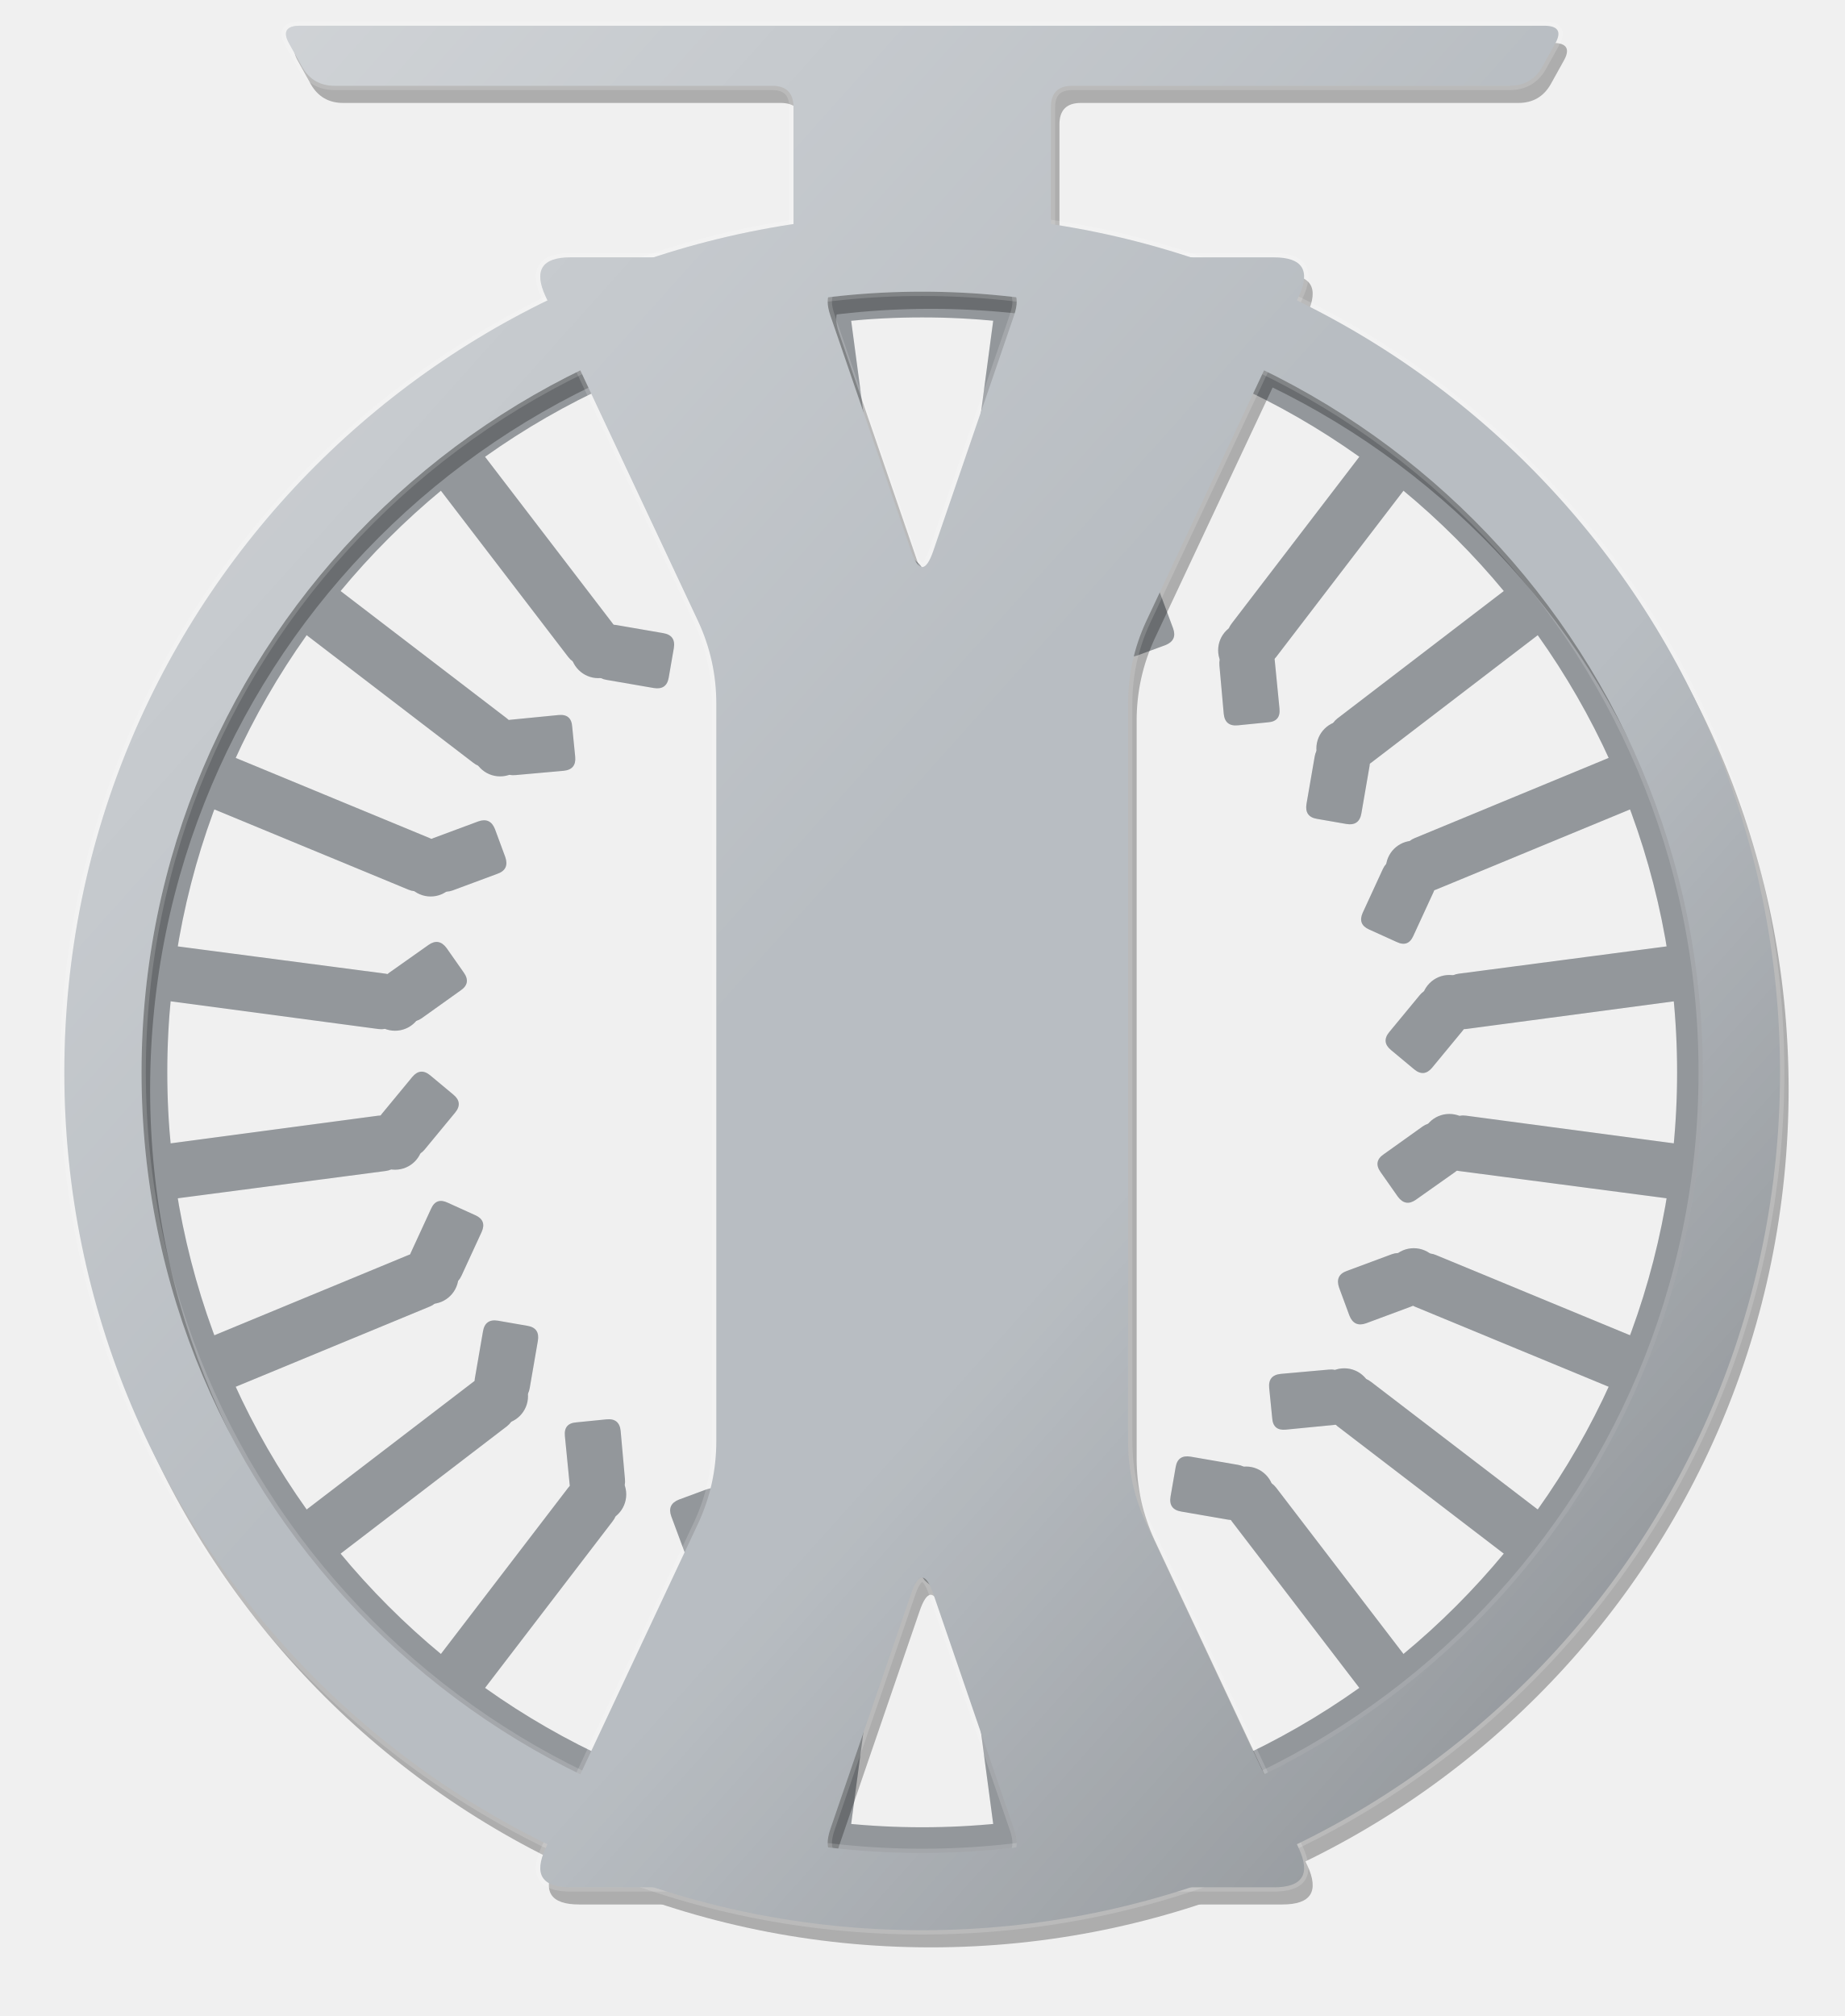
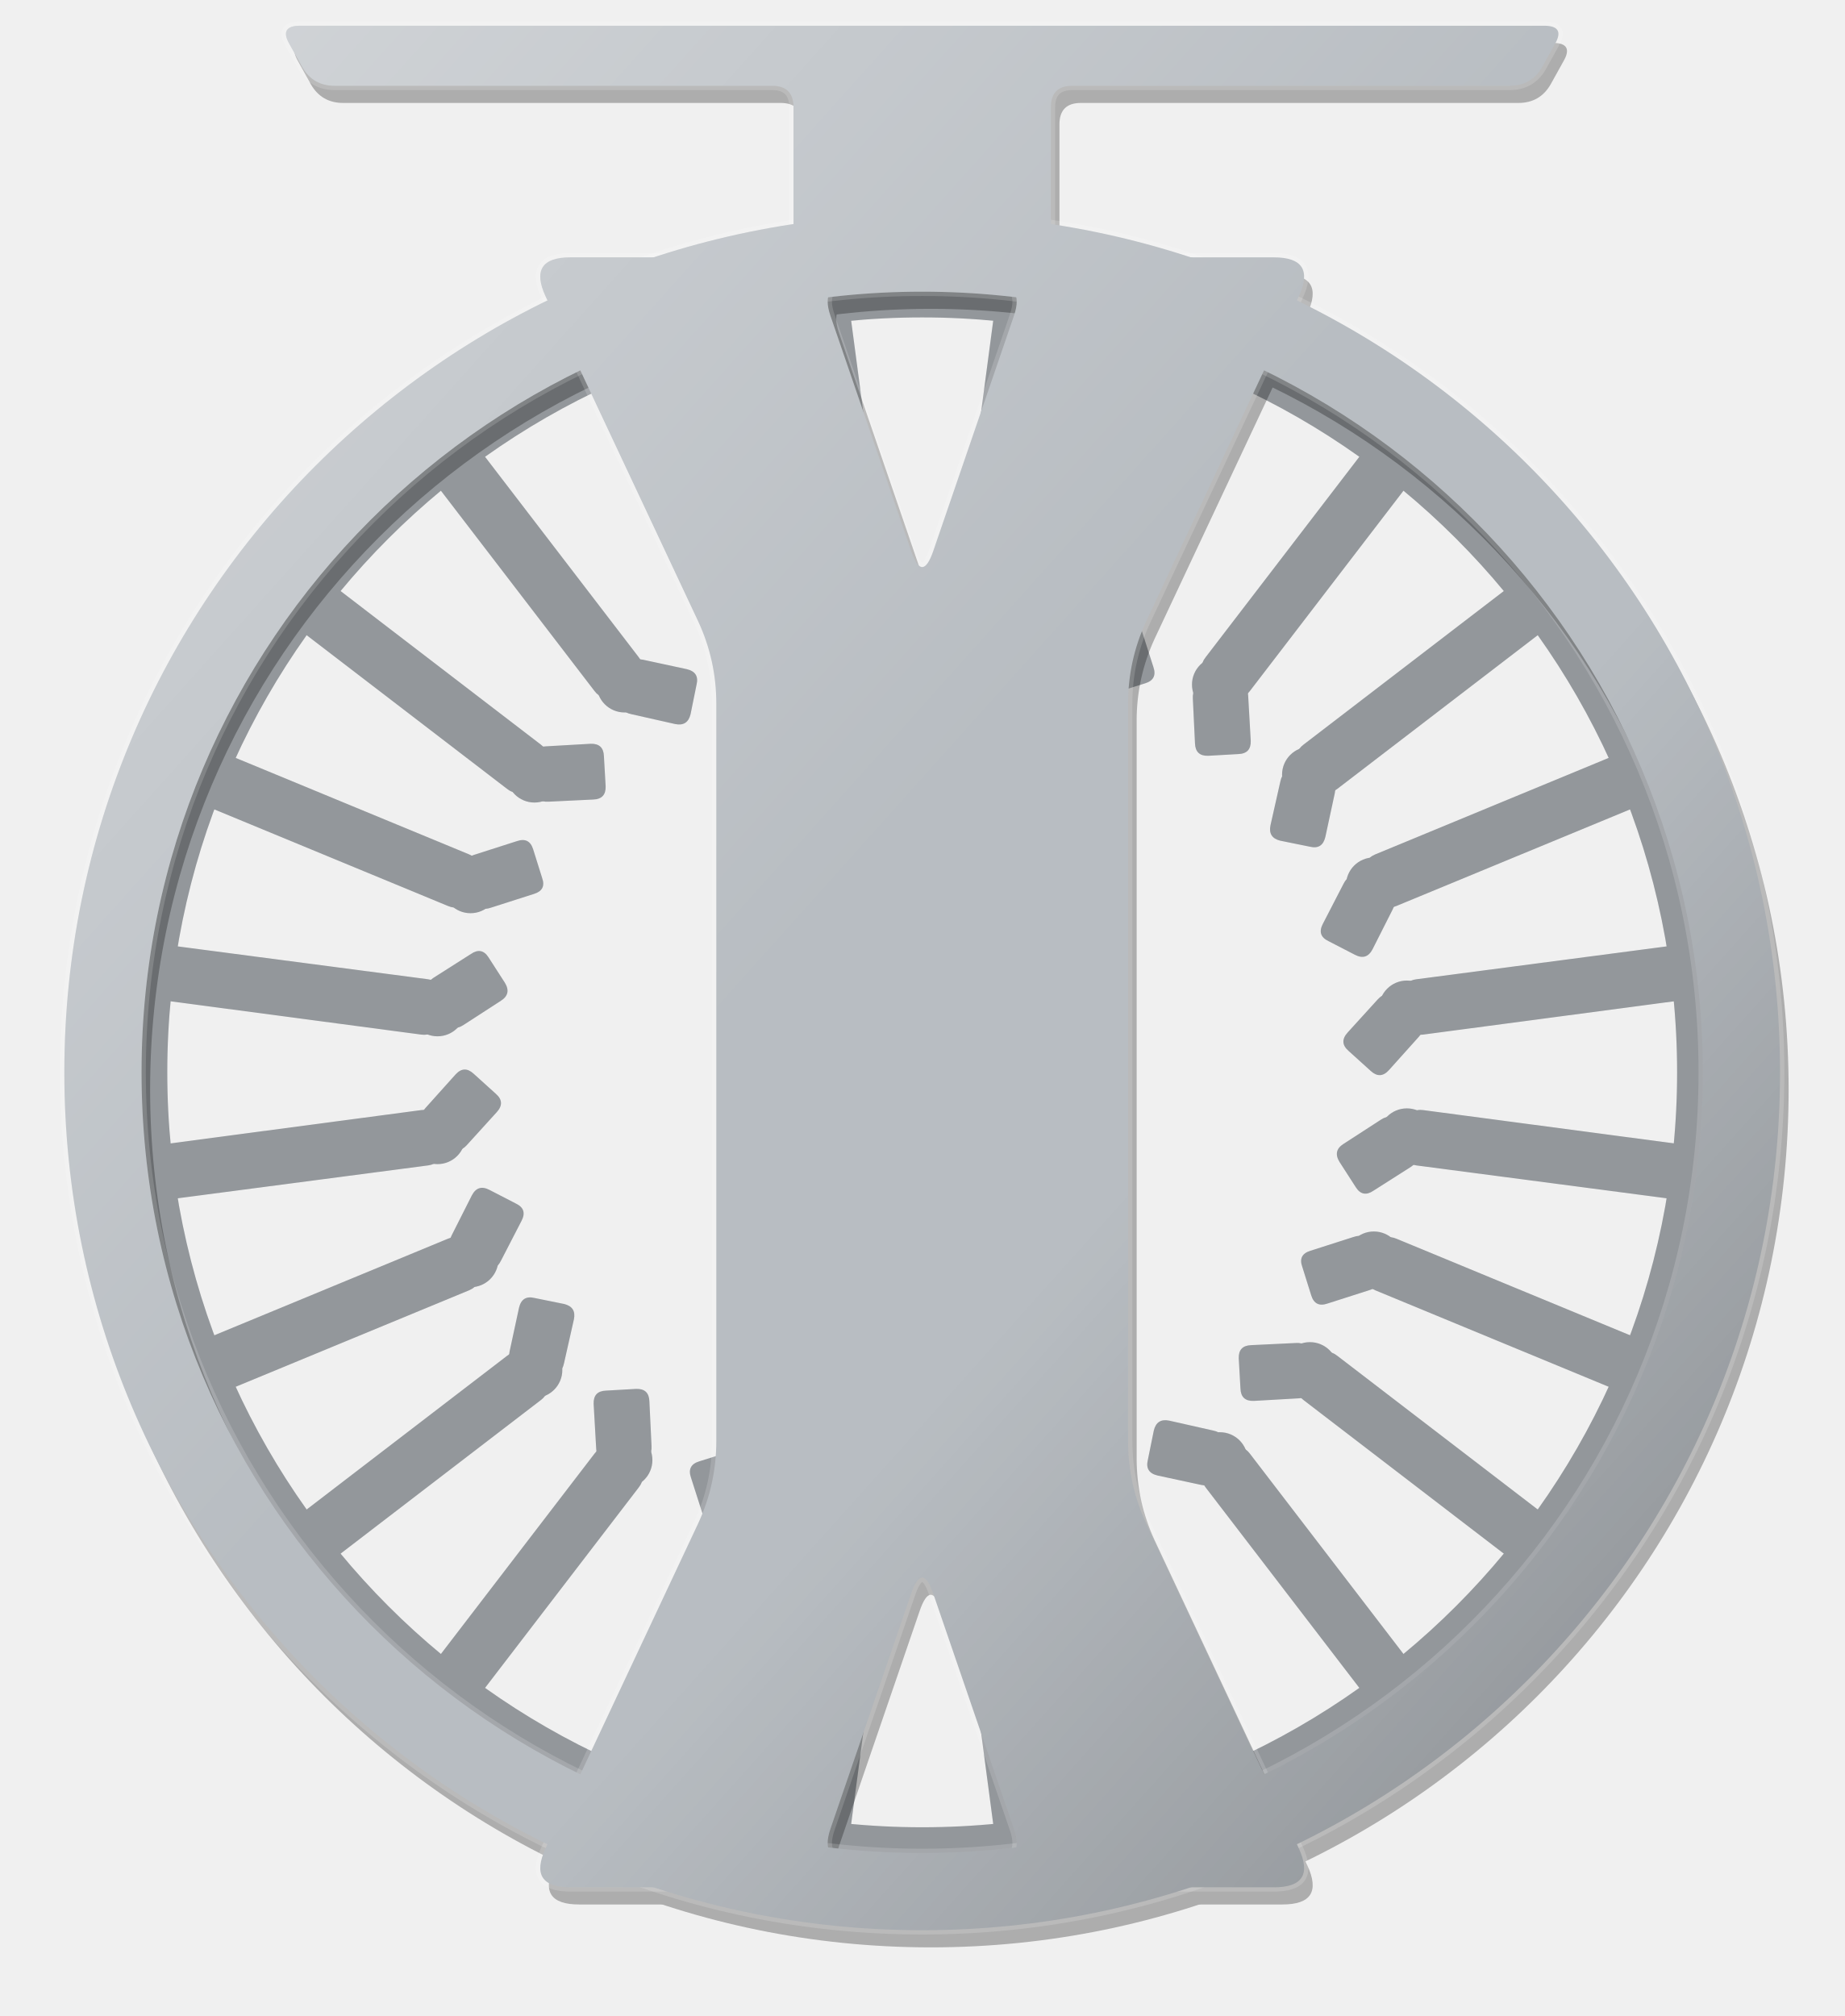
<svg xmlns="http://www.w3.org/2000/svg" viewBox="-215 -250 430 470" color="#b8bdc2">
  <defs>
    <linearGradient id="sheen" x1="0" y1="0" x2="1" y2="1">
      <stop offset="0" stop-color="#fff" stop-opacity=".4" />
      <stop offset=".45" stop-color="#fff" stop-opacity="0" />
      <stop offset=".6" stop-color="#000" stop-opacity="0" />
      <stop offset="1" stop-color="#000" stop-opacity=".3" />
    </linearGradient>
    <g id="back" fill-rule="evenodd">
      <path d="M-186 0a186 186 0 1 0 372 0a186 186 0 1 0 -372 0ZM-176 0a176 176 0 1 0 352 0a176 176 0 1 0 -352 0Z" />
-       <path d="M20 -178.9Q17.1 -179.3 16.7 -176.3L10.1 -126.8Q9.7 -123.8 12.7 -123.4L19.7 -122.5Q22.6 -122.1 23 -125.1L29.5 -174.6Q29.9 -177.6 27 -178Z" />
-       <path d="M13.3 -120.9Q10.9 -119.2 12.6 -116.7L19.1 -107.6Q20.8 -105.1 23.3 -106.9L29 -110.9Q31.4 -112.7 29.7 -115.1L23.2 -124.3Q21.5 -126.7 19 -125Z" />
-       <path d="M9.7 -122.9a6.5 6.5 0 1 0 13 0a6.5 6.5 0 1 0 -13 0Z" />
-       <path d="M65.6 -167.6Q62.9 -168.8 61.7 -166L42.6 -119.8Q41.4 -117 44.2 -115.9L50.7 -113.2Q53.5 -112.1 54.6 -114.8L73.7 -161Q74.9 -163.8 72.1 -165Z" />
-       <path d="M44.2 -113.3Q41.4 -112.3 42.4 -109.5L46.3 -99Q47.3 -96.2 50.2 -97.2L56.7 -99.6Q59.5 -100.7 58.5 -103.5L54.6 -114Q53.5 -116.8 50.7 -115.8Z" />
-       <path d="M41 -114.6a6.5 6.5 0 1 0 13 0a6.5 6.5 0 1 0 -13 0Z" />
-       <path d="M106.8 -144.9Q104.4 -146.8 102.6 -144.4L72.2 -104.7Q70.3 -102.3 72.7 -100.5L78.3 -96.2Q80.6 -94.4 82.5 -96.8L112.9 -136.5Q114.7 -138.8 112.4 -140.7Z" />
-       <path d="M72 -98Q69 -97.8 69.3 -94.8L70.3 -83.6Q70.6 -80.6 73.6 -80.9L80.6 -81.6Q83.6 -81.8 83.3 -84.8L82.2 -96Q82 -99 79 -98.7Z" />
-       <path d="M69 -98.4a6.5 6.5 0 1 0 13 0a6.5 6.5 0 1 0 -13 0Z" />
-       <path d="M140.7 -112.4Q138.8 -114.7 136.5 -112.9L96.8 -82.5Q94.4 -80.6 96.2 -78.3L100.5 -72.7Q102.3 -70.3 104.7 -72.2L144.4 -102.6Q146.8 -104.4 144.9 -106.8Z" />
-       <path d="M94.9 -76.1Q92 -76.6 91.5 -73.6L89.6 -62.6Q89.1 -59.6 92 -59.1L98.9 -57.9Q101.9 -57.4 102.4 -60.4L104.3 -71.4Q104.8 -74.4 101.8 -74.9Z" />
-       <path d="M91.9 -75.5a6.5 6.5 0 1 0 13 0a6.5 6.5 0 1 0 -13 0Z" />
-       <path d="M165 -72.1Q163.8 -74.9 161 -73.7L114.8 -54.6Q112.1 -53.5 113.2 -50.7L115.9 -44.2Q117 -41.4 119.8 -42.6L166 -61.7Q168.8 -62.9 167.6 -65.6Z" />
-       <path d="M111.4 -48.9Q108.7 -50.2 107.4 -47.4L102.7 -37.2Q101.5 -34.5 104.2 -33.3L110.6 -30.4Q113.3 -29.1 114.5 -31.8L119.2 -42Q120.5 -44.7 117.7 -46Z" />
-       <path d="M108.1 -47.5a6.5 6.5 0 1 0 13 0a6.5 6.5 0 1 0 -13 0Z" />
-       <path d="M178 -27Q177.6 -29.9 174.6 -29.5L125.1 -23Q122.1 -22.6 122.5 -19.7L123.4 -12.7Q123.8 -9.7 126.8 -10.1L176.3 -16.7Q179.3 -17.1 178.9 -20Z" />
-       <path d="M120.2 -18.4Q117.9 -20.3 116 -18L108.9 -9.4Q107 -7.1 109.3 -5.2L114.7 -0.7Q117 1.2 118.9 -1.1L126 -9.7Q127.9 -12 125.6 -14Z" />
-       <path d="M116.4 -16.2a6.5 6.5 0 1 0 13 0a6.5 6.5 0 1 0 -13 0Z" />
-       <path d="M178.9 20Q179.3 17.1 176.3 16.7L126.8 10.1Q123.8 9.7 123.4 12.7L122.5 19.7Q122.1 22.6 125.1 23L174.6 29.5Q177.6 29.9 178 27Z" />
-       <path d="M120.9 13.3Q119.2 10.9 116.7 12.6L107.6 19.1Q105.1 20.8 106.9 23.3L110.9 29Q112.7 31.4 115.1 29.7L124.3 23.2Q126.7 21.5 125 19Z" />
-       <path d="M116.4 16.2a6.5 6.5 0 1 0 13 0a6.5 6.5 0 1 0 -13 0Z" />
-       <path d="M167.6 65.6Q168.8 62.9 166 61.7L119.8 42.6Q117 41.4 115.9 44.2L113.2 50.7Q112.1 53.5 114.8 54.6L161 73.7Q163.8 74.9 165 72.1Z" />
-       <path d="M113.3 44.2Q112.3 41.4 109.5 42.4L99 46.3Q96.2 47.3 97.2 50.2L99.6 56.7Q100.7 59.5 103.5 58.5L114 54.6Q116.8 53.5 115.8 50.7Z" />
-       <path d="M108.1 47.5a6.5 6.5 0 1 0 13 0a6.5 6.5 0 1 0 -13 0Z" />
-       <path d="M144.9 106.8Q146.8 104.4 144.4 102.6L104.7 72.2Q102.3 70.3 100.5 72.7L96.2 78.3Q94.4 80.6 96.8 82.5L136.5 112.9Q138.8 114.7 140.7 112.4Z" />
-       <path d="M98 72Q97.8 69 94.8 69.3L83.6 70.3Q80.6 70.6 80.9 73.6L81.6 80.6Q81.8 83.6 84.8 83.3L96 82.2Q99 82 98.7 79Z" />
-       <path d="M91.9 75.5a6.5 6.5 0 1 0 13 0a6.5 6.5 0 1 0 -13 0Z" />
-       <path d="M112.4 140.7Q114.7 138.8 112.9 136.5L82.5 96.8Q80.6 94.4 78.3 96.2L72.7 100.5Q70.3 102.3 72.2 104.7L102.6 144.4Q104.4 146.8 106.8 144.9Z" />
-       <path d="M76.1 94.9Q76.6 92 73.6 91.5L62.6 89.6Q59.6 89.1 59.1 92L57.9 98.9Q57.4 101.9 60.4 102.4L71.4 104.3Q74.4 104.8 74.9 101.8Z" />
-       <path d="M69 98.4a6.5 6.5 0 1 0 13 0a6.5 6.5 0 1 0 -13 0Z" />
-       <path d="M72.1 165Q74.9 163.8 73.7 161L54.6 114.8Q53.5 112.1 50.7 113.2L44.2 115.9Q41.4 117 42.6 119.8L61.7 166Q62.9 168.8 65.6 167.6Z" />
-       <path d="M48.9 111.4Q50.2 108.7 47.4 107.4L37.2 102.7Q34.5 101.5 33.3 104.2L30.4 110.6Q29.1 113.3 31.8 114.5L42 119.2Q44.7 120.5 46 117.7Z" />
-       <path d="M41 114.6a6.5 6.5 0 1 0 13 0a6.5 6.5 0 1 0 -13 0Z" />
-       <path d="M27 178Q29.9 177.6 29.5 174.6L23 125.1Q22.6 122.1 19.7 122.5L12.7 123.4Q9.7 123.8 10.1 126.8L16.7 176.3Q17.1 179.3 20 178.9Z" />
-       <path d="M18.4 120.2Q20.3 117.9 18 116L9.4 108.9Q7.1 107 5.2 109.3L0.7 114.7Q-1.2 117 1.1 118.9L9.7 126Q12 127.9 14 125.6Z" />
-       <path d="M9.7 122.9a6.5 6.5 0 1 0 13 0a6.5 6.5 0 1 0 -13 0Z" />
-       <path d="M-20 178.9Q-17.1 179.3 -16.7 176.3L-10.1 126.8Q-9.7 123.8 -12.7 123.4L-19.7 122.5Q-22.6 122.1 -23 125.1L-29.5 174.6Q-29.9 177.6 -27 178Z" />
-       <path d="M-13.3 120.9Q-10.9 119.2 -12.6 116.7L-19.1 107.6Q-20.8 105.1 -23.3 106.9L-29 110.9Q-31.4 112.7 -29.7 115.1L-23.2 124.3Q-21.5 126.7 -19 125Z" />
-       <path d="M-22.7 122.9a6.5 6.5 0 1 0 13 0a6.5 6.5 0 1 0 -13 0Z" />
-       <path d="M-65.6 167.6Q-62.9 168.8 -61.7 166L-42.6 119.8Q-41.4 117 -44.2 115.9L-50.7 113.2Q-53.5 112.1 -54.6 114.8L-73.7 161Q-74.9 163.8 -72.1 165Z" />
-       <path d="M-44.2 113.3Q-41.4 112.3 -42.4 109.5L-46.3 99Q-47.3 96.2 -50.2 97.2L-56.7 99.6Q-59.5 100.7 -58.5 103.5L-54.6 114Q-53.5 116.8 -50.7 115.8Z" />
-       <path d="M-54 114.6a6.5 6.5 0 1 0 13 0a6.5 6.5 0 1 0 -13 0Z" />
-       <path d="M-106.8 144.9Q-104.4 146.8 -102.6 144.4L-72.2 104.7Q-70.3 102.3 -72.7 100.5L-78.3 96.2Q-80.6 94.4 -82.5 96.8L-112.9 136.5Q-114.7 138.8 -112.4 140.7Z" />
-       <path d="M-72 98Q-69 97.8 -69.3 94.8L-70.3 83.6Q-70.6 80.6 -73.6 80.9L-80.6 81.6Q-83.6 81.8 -83.3 84.8L-82.2 96Q-82 99 -79 98.7Z" />
-       <path d="M-82 98.4a6.5 6.5 0 1 0 13 0a6.5 6.5 0 1 0 -13 0Z" />
-       <path d="M-140.7 112.4Q-138.8 114.7 -136.5 112.9L-96.8 82.5Q-94.4 80.6 -96.2 78.3L-100.5 72.7Q-102.3 70.3 -104.7 72.2L-144.4 102.6Q-146.8 104.4 -144.9 106.8Z" />
-       <path d="M-94.9 76.1Q-92 76.6 -91.5 73.6L-89.6 62.6Q-89.1 59.6 -92 59.1L-98.9 57.9Q-101.9 57.4 -102.4 60.4L-104.3 71.4Q-104.8 74.4 -101.8 74.9Z" />
-       <path d="M-104.9 75.5a6.5 6.5 0 1 0 13 0a6.5 6.5 0 1 0 -13 0Z" />
-       <path d="M-165 72.1Q-163.8 74.9 -161 73.7L-114.8 54.6Q-112.1 53.5 -113.2 50.7L-115.9 44.2Q-117 41.4 -119.8 42.6L-166 61.7Q-168.8 62.9 -167.6 65.6Z" />
-       <path d="M-111.4 48.9Q-108.7 50.2 -107.4 47.4L-102.7 37.2Q-101.5 34.5 -104.2 33.3L-110.6 30.4Q-113.3 29.1 -114.5 31.8L-119.2 42Q-120.5 44.7 -117.7 46Z" />
-       <path d="M-121.1 47.5a6.5 6.5 0 1 0 13 0a6.5 6.5 0 1 0 -13 0Z" />
-       <path d="M-178 27Q-177.6 29.9 -174.6 29.5L-125.1 23Q-122.1 22.6 -122.5 19.7L-123.4 12.7Q-123.8 9.7 -126.8 10.1L-176.3 16.7Q-179.3 17.1 -178.9 20Z" />
-       <path d="M-120.2 18.4Q-117.9 20.3 -116 18L-108.9 9.4Q-107 7.1 -109.3 5.2L-114.7 0.7Q-117 -1.2 -118.9 1.1L-126 9.7Q-127.9 12 -125.6 14Z" />
-       <path d="M-129.4 16.2a6.5 6.5 0 1 0 13 0a6.5 6.5 0 1 0 -13 0Z" />
-       <path d="M-178.9 -20Q-179.3 -17.1 -176.3 -16.7L-126.8 -10.1Q-123.8 -9.7 -123.4 -12.7L-122.5 -19.7Q-122.1 -22.6 -125.1 -23L-174.6 -29.5Q-177.6 -29.9 -178 -27Z" />
-       <path d="M-120.9 -13.3Q-119.2 -10.9 -116.7 -12.6L-107.6 -19.1Q-105.1 -20.8 -106.9 -23.3L-110.9 -29Q-112.7 -31.4 -115.1 -29.7L-124.3 -23.2Q-126.7 -21.5 -125 -19Z" />
-       <path d="M-129.4 -16.2a6.5 6.5 0 1 0 13 0a6.5 6.5 0 1 0 -13 0Z" />
-       <path d="M-167.6 -65.6Q-168.8 -62.9 -166 -61.7L-119.8 -42.6Q-117 -41.4 -115.9 -44.2L-113.2 -50.7Q-112.1 -53.5 -114.8 -54.6L-161 -73.7Q-163.8 -74.9 -165 -72.1Z" />
-       <path d="M-113.3 -44.2Q-112.3 -41.4 -109.5 -42.4L-99 -46.3Q-96.2 -47.3 -97.2 -50.2L-99.6 -56.7Q-100.7 -59.5 -103.5 -58.5L-114 -54.6Q-116.8 -53.5 -115.8 -50.7Z" />
-       <path d="M-121.1 -47.5a6.5 6.5 0 1 0 13 0a6.5 6.5 0 1 0 -13 0Z" />
-       <path d="M-144.9 -106.8Q-146.8 -104.4 -144.4 -102.6L-104.7 -72.2Q-102.3 -70.3 -100.5 -72.7L-96.2 -78.3Q-94.4 -80.6 -96.8 -82.5L-136.5 -112.9Q-138.8 -114.7 -140.7 -112.4Z" />
-       <path d="M-98 -72Q-97.8 -69 -94.8 -69.3L-83.6 -70.3Q-80.6 -70.6 -80.9 -73.6L-81.6 -80.6Q-81.8 -83.6 -84.8 -83.3L-96 -82.2Q-99 -82 -98.7 -79Z" />
-       <path d="M-104.9 -75.5a6.5 6.5 0 1 0 13 0a6.5 6.5 0 1 0 -13 0Z" />
-       <path d="M-112.4 -140.7Q-114.7 -138.8 -112.9 -136.5L-82.5 -96.8Q-80.6 -94.4 -78.3 -96.2L-72.7 -100.5Q-70.3 -102.3 -72.2 -104.7L-102.6 -144.4Q-104.4 -146.8 -106.8 -144.9Z" />
-       <path d="M-76.1 -94.9Q-76.6 -92 -73.6 -91.5L-62.6 -89.6Q-59.6 -89.1 -59.1 -92L-57.9 -98.9Q-57.4 -101.9 -60.4 -102.4L-71.4 -104.3Q-74.4 -104.8 -74.9 -101.8Z" />
-       <path d="M-82 -98.4a6.5 6.5 0 1 0 13 0a6.5 6.5 0 1 0 -13 0Z" />
-       <path d="M-72.1 -165Q-74.9 -163.8 -73.7 -161L-54.6 -114.8Q-53.5 -112.1 -50.7 -113.2L-44.2 -115.9Q-41.4 -117 -42.6 -119.8L-61.7 -166Q-62.9 -168.8 -65.6 -167.6Z" />
-       <path d="M-48.9 -111.4Q-50.2 -108.7 -47.4 -107.4L-37.2 -102.7Q-34.5 -101.5 -33.3 -104.2L-30.4 -110.6Q-29.1 -113.3 -31.8 -114.5L-42 -119.2Q-44.7 -120.5 -46 -117.7Z" />
-       <path d="M-54 -114.6a6.5 6.5 0 1 0 13 0a6.5 6.5 0 1 0 -13 0Z" />
-       <path d="M-27 -178Q-29.9 -177.6 -29.5 -174.6L-23 -125.1Q-22.6 -122.1 -19.7 -122.5L-12.7 -123.4Q-9.7 -123.8 -10.1 -126.8L-16.7 -176.3Q-17.1 -179.3 -20 -178.9Z" />
-       <path d="M-18.4 -120.2Q-20.3 -117.9 -18 -116L-9.4 -108.9Q-7.1 -107 -5.2 -109.3L-0.7 -114.7Q1.2 -117 -1.1 -118.9L-9.7 -126Q-12 -127.9 -14 -125.6Z" />
-       <path d="M-22.7 -122.9a6.5 6.5 0 1 0 13 0a6.5 6.5 0 1 0 -13 0Z" />
+       <path d="M20 -178.9Q17.1 -179.3 16.7 -176.3L8.8 -116.8Q8.4 -113.9 11.4 -113.5L18.4 -112.6Q21.3 -112.2 21.7 -115.2L29.5 -174.6Q29.9 -177.6 27 -178Z" />
+       <path d="M11.9 -111.1Q9.4 -109.5 11 -107L16.7 -98.2Q18.3 -95.7 20.9 -97.3L26.8 -101.1Q29.3 -102.7 27.6 -105.2L22 -114Q20.3 -116.5 17.8 -114.9Z" />
+       <path d="M8.4 -113a6.5 6.5 0 1 0 13 0a6.5 6.5 0 1 0 -13 0Z" />
+       <path d="M65.6 -167.6Q62.9 -168.8 61.7 -166L38.8 -110.6Q37.6 -107.8 40.4 -106.7L46.9 -104Q49.6 -102.8 50.8 -105.6L73.7 -161Q74.9 -163.8 72.1 -165Z" />
+       <path d="M40.3 -104.3Q37.4 -103.3 38.4 -100.5L41.6 -90.5Q42.5 -87.6 45.3 -88.6L52 -90.7Q54.9 -91.6 53.9 -94.5L50.7 -104.5Q49.8 -107.3 47 -106.4Z" />
+       <path d="M37.1 -105.3a6.5 6.5 0 1 0 13 0a6.5 6.5 0 1 0 -13 0Z" />
+       <path d="M106.8 -144.9Q104.4 -146.8 102.6 -144.4L66.1 -96.8Q64.2 -94.4 66.6 -92.6L72.2 -88.3Q74.6 -86.5 76.4 -88.9L112.9 -136.5Q114.7 -138.8 112.4 -140.7Z" />
+       <path d="M65.9 -90.3Q62.9 -90.1 63.1 -87.1L63.6 -76.7Q63.7 -73.7 66.7 -73.8L73.7 -74.2Q76.7 -74.3 76.6 -77.3L76 -87.8Q75.9 -90.8 72.9 -90.6Z" />
+       <path d="M62.9 -90.4a6.5 6.5 0 1 0 13 0a6.5 6.5 0 1 0 -13 0Z" />
+       <path d="M140.7 -112.4Q138.8 -114.7 136.5 -112.9L88.9 -76.4Q86.5 -74.6 88.3 -72.2L92.6 -66.6Q94.4 -64.2 96.8 -66.1L144.4 -102.6Q146.8 -104.4 144.9 -106.8Z" />
+       <path d="M87 -70.1Q84.1 -70.8 83.5 -67.8L81.2 -57.6Q80.6 -54.7 83.5 -54L90.4 -52.6Q93.3 -51.9 94 -54.9L96.2 -65.1Q96.8 -68 93.9 -68.7Z" />
+       <path d="M83.9 -69.4a6.5 6.5 0 1 0 13 0a6.5 6.5 0 1 0 -13 0Z" />
+       <path d="M165 -72.1Q163.8 -74.9 161 -73.7L105.6 -50.8Q102.8 -49.6 104 -46.9L106.7 -40.4Q107.8 -37.6 110.6 -38.8L166 -61.7Q168.8 -62.9 167.6 -65.6Z" />
+       <path d="M102.2 -45.2Q99.5 -46.6 98.2 -43.9L93.4 -34.6Q92 -31.9 94.7 -30.6L100.9 -27.4Q103.6 -26 105 -28.7L109.7 -38Q111.1 -40.7 108.4 -42Z" />
+       <path d="M98.8 -43.6a6.5 6.5 0 1 0 13 0a6.5 6.5 0 1 0 -13 0Z" />
+       <path d="M178 -27Q177.6 -29.9 174.6 -29.5L115.2 -21.7Q112.2 -21.3 112.6 -18.4L113.5 -11.4Q113.9 -8.4 116.8 -8.8L176.3 -16.7Q179.3 -17.1 178.9 -20Z" />
+       <path d="M110.4 -17.2Q108.2 -19.2 106.2 -17L99.2 -9.3Q97.1 -7 99.4 -5L104.6 -0.3Q106.8 1.7 108.8 -0.5L115.8 -8.3Q117.8 -10.5 115.6 -12.5Z" />
+       <path d="M106.5 -14.9a6.5 6.5 0 1 0 13 0a6.5 6.5 0 1 0 -13 0Z" />
+       <path d="M178.9 20Q179.3 17.1 176.3 16.7L116.8 8.8Q113.9 8.4 113.5 11.4L112.6 18.4Q112.2 21.3 115.2 21.7L174.6 29.5Q177.6 29.9 178 27Z" />
+       <path d="M111.1 11.9Q109.5 9.4 107 11L98.2 16.7Q95.7 18.3 97.3 20.9L101.1 26.8Q102.7 29.3 105.2 27.6L114 22Q116.5 20.3 114.9 17.8Z" />
+       <path d="M106.5 14.9a6.5 6.5 0 1 0 13 0a6.5 6.5 0 1 0 -13 0Z" />
+       <path d="M167.6 65.6Q168.8 62.9 166 61.7L110.6 38.8Q107.8 37.6 106.7 40.4L104 46.9Q102.8 49.6 105.6 50.8L161 73.7Q163.8 74.9 165 72.1Z" />
+       <path d="M104.3 40.3Q103.3 37.4 100.5 38.4L90.5 41.6Q87.6 42.5 88.6 45.3L90.7 52Q91.6 54.9 94.5 53.9L104.5 50.7Q107.3 49.8 106.4 47Z" />
+       <path d="M98.8 43.6a6.5 6.5 0 1 0 13 0a6.5 6.5 0 1 0 -13 0Z" />
+       <path d="M144.9 106.8Q146.8 104.4 144.4 102.6L96.8 66.1Q94.4 64.2 92.6 66.6L88.3 72.2Q86.5 74.6 88.9 76.4L136.5 112.9Q138.8 114.7 140.7 112.4Z" />
+       <path d="M90.3 65.9Q90.1 62.9 87.1 63.1L76.7 63.6Q73.7 63.7 73.8 66.7L74.2 73.7Q74.3 76.7 77.3 76.6L87.8 76Q90.8 75.9 90.6 72.9Z" />
+       <path d="M83.9 69.4a6.5 6.5 0 1 0 13 0a6.5 6.5 0 1 0 -13 0Z" />
+       <path d="M112.4 140.7Q114.7 138.8 112.9 136.5L76.4 88.9Q74.6 86.5 72.2 88.3L66.6 92.6Q64.2 94.4 66.1 96.8L102.6 144.4Q104.4 146.8 106.8 144.9Z" />
+       <path d="M70.1 87Q70.8 84.1 67.8 83.5L57.6 81.2Q54.7 80.6 54 83.5L52.6 90.4Q51.9 93.3 54.9 94L65.1 96.2Q68 96.8 68.7 93.9Z" />
+       <path d="M62.9 90.4a6.5 6.5 0 1 0 13 0a6.5 6.5 0 1 0 -13 0Z" />
+       <path d="M72.1 165Q74.9 163.8 73.7 161L50.8 105.6Q49.6 102.8 46.9 104L40.4 106.7Q37.6 107.8 38.8 110.6L61.7 166Q62.9 168.8 65.6 167.6Z" />
+       <path d="M45.2 102.2Q46.6 99.5 43.9 98.2L34.6 93.4Q31.9 92 30.6 94.7L27.4 100.9Q26 103.6 28.7 105L38 109.7Q40.7 111.1 42 108.4Z" />
+       <path d="M37.1 105.3a6.5 6.5 0 1 0 13 0a6.5 6.5 0 1 0 -13 0Z" />
+       <path d="M27 178Q29.9 177.6 29.5 174.6L21.7 115.2Q21.3 112.2 18.4 112.6L11.4 113.5Q8.4 113.9 8.8 116.8L16.7 176.3Q17.1 179.3 20 178.9Z" />
+       <path d="M17.2 110.4Q19.2 108.2 17 106.2L9.3 99.2Q7 97.1 5 99.4L0.3 104.6Q-1.7 106.8 0.5 108.8L8.3 115.8Q10.5 117.8 12.5 115.6Z" />
+       <path d="M8.4 113a6.5 6.5 0 1 0 13 0a6.5 6.5 0 1 0 -13 0Z" />
+       <path d="M-20 178.9Q-17.1 179.3 -16.7 176.3L-8.8 116.8Q-8.4 113.9 -11.4 113.5L-18.4 112.6Q-21.3 112.2 -21.7 115.2L-29.5 174.6Q-29.9 177.6 -27 178Z" />
+       <path d="M-11.9 111.1Q-9.4 109.5 -11 107L-16.7 98.2Q-18.3 95.7 -20.9 97.3L-26.8 101.1Q-29.3 102.7 -27.6 105.2L-22 114Q-20.3 116.5 -17.8 114.9Z" />
+       <path d="M-21.4 113a6.5 6.5 0 1 0 13 0a6.5 6.5 0 1 0 -13 0Z" />
+       <path d="M-65.6 167.6Q-62.9 168.8 -61.7 166L-38.8 110.6Q-37.6 107.8 -40.4 106.7L-46.9 104Q-49.6 102.8 -50.8 105.6L-73.7 161Q-74.9 163.8 -72.1 165Z" />
+       <path d="M-40.3 104.3Q-37.4 103.3 -38.4 100.5L-41.6 90.5Q-42.5 87.6 -45.3 88.6L-52 90.7Q-54.9 91.6 -53.9 94.5L-50.7 104.5Q-49.8 107.3 -47 106.4Z" />
+       <path d="M-50.1 105.3a6.5 6.5 0 1 0 13 0a6.5 6.5 0 1 0 -13 0Z" />
+       <path d="M-106.8 144.9Q-104.4 146.8 -102.6 144.4L-66.1 96.8Q-64.2 94.4 -66.6 92.6L-72.2 88.3Q-74.6 86.5 -76.4 88.9L-112.9 136.5Q-114.7 138.8 -112.4 140.7Z" />
+       <path d="M-65.9 90.3Q-62.9 90.1 -63.1 87.1L-63.6 76.7Q-63.7 73.7 -66.7 73.8L-73.7 74.2Q-76.7 74.3 -76.6 77.3L-76 87.8Q-75.9 90.8 -72.9 90.6Z" />
+       <path d="M-75.9 90.4a6.5 6.5 0 1 0 13 0a6.5 6.5 0 1 0 -13 0Z" />
+       <path d="M-140.7 112.4Q-138.8 114.7 -136.5 112.9L-88.9 76.4Q-86.5 74.6 -88.3 72.2L-92.6 66.6Q-94.4 64.2 -96.8 66.1L-144.4 102.6Q-146.8 104.4 -144.9 106.8Z" />
+       <path d="M-87 70.1Q-84.1 70.8 -83.5 67.8L-81.2 57.6Q-80.6 54.7 -83.5 54L-90.4 52.6Q-93.3 51.9 -94 54.9L-96.2 65.1Q-96.8 68 -93.9 68.7Z" />
+       <path d="M-96.9 69.4a6.5 6.5 0 1 0 13 0a6.5 6.5 0 1 0 -13 0Z" />
+       <path d="M-165 72.1Q-163.8 74.9 -161 73.7L-105.6 50.8Q-102.8 49.6 -104 46.9L-106.7 40.4Q-107.8 37.6 -110.6 38.8L-166 61.7Q-168.8 62.9 -167.6 65.6Z" />
+       <path d="M-102.2 45.2Q-99.5 46.6 -98.2 43.9L-93.4 34.6Q-92 31.9 -94.7 30.6L-100.9 27.4Q-103.6 26 -105 28.7L-109.7 38Q-111.1 40.7 -108.4 42Z" />
+       <path d="M-111.8 43.6a6.5 6.5 0 1 0 13 0a6.5 6.5 0 1 0 -13 0Z" />
+       <path d="M-178 27Q-177.6 29.9 -174.6 29.5L-115.2 21.7Q-112.2 21.3 -112.6 18.4L-113.5 11.4Q-113.9 8.4 -116.8 8.8L-176.3 16.7Q-179.3 17.1 -178.9 20Z" />
+       <path d="M-110.4 17.2Q-108.2 19.2 -106.2 17L-99.2 9.3Q-97.1 7 -99.4 5L-104.6 0.3Q-106.8 -1.7 -108.8 0.5L-115.8 8.3Q-117.8 10.5 -115.6 12.5Z" />
+       <path d="M-119.5 14.9a6.5 6.5 0 1 0 13 0a6.5 6.5 0 1 0 -13 0Z" />
+       <path d="M-178.9 -20Q-179.3 -17.1 -176.3 -16.7L-116.8 -8.8Q-113.9 -8.4 -113.5 -11.4L-112.6 -18.4Q-112.2 -21.3 -115.2 -21.7L-174.6 -29.5Q-177.6 -29.9 -178 -27Z" />
+       <path d="M-111.1 -11.9Q-109.5 -9.4 -107 -11L-98.2 -16.7Q-95.7 -18.3 -97.3 -20.9L-101.1 -26.8Q-102.7 -29.3 -105.2 -27.6L-114 -22Q-116.5 -20.3 -114.9 -17.8Z" />
+       <path d="M-119.5 -14.9a6.5 6.5 0 1 0 13 0a6.5 6.5 0 1 0 -13 0Z" />
+       <path d="M-167.6 -65.6Q-168.8 -62.9 -166 -61.7L-110.6 -38.8Q-107.8 -37.6 -106.7 -40.4L-104 -46.9Q-102.8 -49.6 -105.6 -50.8L-161 -73.7Q-163.8 -74.9 -165 -72.1Z" />
+       <path d="M-104.3 -40.3Q-103.3 -37.4 -100.5 -38.4L-90.5 -41.6Q-87.6 -42.5 -88.6 -45.3L-90.7 -52Q-91.6 -54.9 -94.5 -53.9L-104.5 -50.7Q-107.3 -49.8 -106.4 -47Z" />
+       <path d="M-111.8 -43.6a6.5 6.5 0 1 0 13 0a6.5 6.5 0 1 0 -13 0Z" />
+       <path d="M-144.9 -106.8Q-146.8 -104.4 -144.4 -102.6L-96.8 -66.1Q-94.4 -64.2 -92.6 -66.6L-88.3 -72.2Q-86.5 -74.6 -88.9 -76.4L-136.5 -112.9Q-138.8 -114.7 -140.7 -112.4Z" />
+       <path d="M-90.3 -65.9Q-90.1 -62.9 -87.1 -63.1L-76.7 -63.6Q-73.7 -63.7 -73.8 -66.7L-74.2 -73.7Q-74.3 -76.7 -77.3 -76.6L-87.8 -76Q-90.8 -75.9 -90.6 -72.9Z" />
+       <path d="M-96.9 -69.4a6.5 6.5 0 1 0 13 0a6.5 6.5 0 1 0 -13 0Z" />
+       <path d="M-112.4 -140.7Q-114.7 -138.8 -112.9 -136.5L-76.4 -88.9Q-74.6 -86.5 -72.2 -88.3L-66.6 -92.6Q-64.2 -94.4 -66.1 -96.8L-102.6 -144.4Q-104.4 -146.8 -106.8 -144.9Z" />
+       <path d="M-70.1 -87Q-70.8 -84.1 -67.8 -83.5L-57.6 -81.2Q-54.7 -80.6 -54 -83.5L-52.6 -90.4Q-51.9 -93.3 -54.9 -94L-65.1 -96.2Q-68 -96.8 -68.7 -93.9Z" />
+       <path d="M-75.9 -90.4a6.5 6.5 0 1 0 13 0a6.5 6.5 0 1 0 -13 0Z" />
+       <path d="M-72.1 -165Q-74.9 -163.8 -73.7 -161L-50.8 -105.6Q-49.6 -102.8 -46.9 -104L-40.4 -106.7Q-37.6 -107.8 -38.8 -110.6L-61.7 -166Q-62.9 -168.8 -65.6 -167.6Z" />
+       <path d="M-45.2 -102.2Q-46.6 -99.5 -43.9 -98.2L-34.6 -93.4Q-31.9 -92 -30.6 -94.7L-27.4 -100.9Q-26 -103.6 -28.7 -105L-38 -109.7Q-40.7 -111.1 -42 -108.4Z" />
+       <path d="M-50.1 -105.3a6.5 6.5 0 1 0 13 0a6.5 6.5 0 1 0 -13 0Z" />
+       <path d="M-27 -178Q-29.9 -177.6 -29.5 -174.6L-21.7 -115.2Q-21.3 -112.2 -18.4 -112.6L-11.4 -113.5Q-8.4 -113.9 -8.8 -116.8L-16.7 -176.3Q-17.1 -179.3 -20 -178.9Z" />
+       <path d="M-17.2 -110.4Q-19.2 -108.2 -17 -106.2L-9.3 -99.2Q-7 -97.1 -5 -99.4L-0.3 -104.6Q1.7 -106.8 -0.5 -108.8L-8.3 -115.8Q-10.5 -117.8 -12.5 -115.6Z" />
+       <path d="M-21.4 -113a6.5 6.5 0 1 0 13 0a6.5 6.5 0 1 0 -13 0Z" />
      <path d="M-30 0a30 30 0 1 0 60 0a30 30 0 1 0 -60 0Z" />
    </g>
    <g id="body" fill-rule="evenodd">
      <path d="M-200 0a200 200 0 1 0 400 0a200 200 0 1 0 -400 0ZM-182 0a182 182 0 1 0 364 0a182 182 0 1 0 -364 0Z" />
      <path d="M-147.5 -239.7Q-150 -244 -145 -244L145 -244Q150 -244 147.5 -239.7L144.5 -234.3Q142 -230 137 -230L35 -230Q30 -230 30 -225L30 -191Q30 -186 25 -186L-25 -186Q-30 -186 -30 -191L-30 -225Q-30 -230 -35 -230L-137 -230Q-142 -230 -144.5 -234.3Z" />
      <path d="M-82 -190Q-92 -190 -87.8 -180.9L-52.2 -105.1Q-48 -96 -48 -86L-48 86Q-48 96 -52.2 105.1L-87.8 180.9Q-92 190 -82 190L82 190Q92 190 87.8 180.9L52.2 105.1Q48 96 48 86L48 -86Q48 -96 52.2 -105.1L87.8 -180.9Q92 -190 82 -190ZM-21.4 -176.4Q-24 -184 -16 -184L16 -184Q24 -184 21.4 -176.4L2.6 -121.6Q0 -114 -2.6 -121.6ZM-21.4 176.4Q-24 184 -16 184L16 184Q24 184 21.4 176.4L2.6 121.6Q0 114 -2.6 121.6Z" />
    </g>
    <mask id="body-mask">
      <use href="#body" fill="#fff" />
    </mask>
  </defs>
  <use href="#back" fill="currentColor" />
  <use href="#back" fill="#000" opacity=".2" />
  <use href="#body" fill="#000" opacity=".28" transform="translate(2 4)" />
  <use href="#body" fill="none" stroke="#fff" stroke-opacity=".16" stroke-width="2" />
  <use href="#body" fill="currentColor" />
  <rect x="-215" y="-250" width="430" height="470" fill="url(#sheen)" mask="url(#body-mask)" />
</svg>
